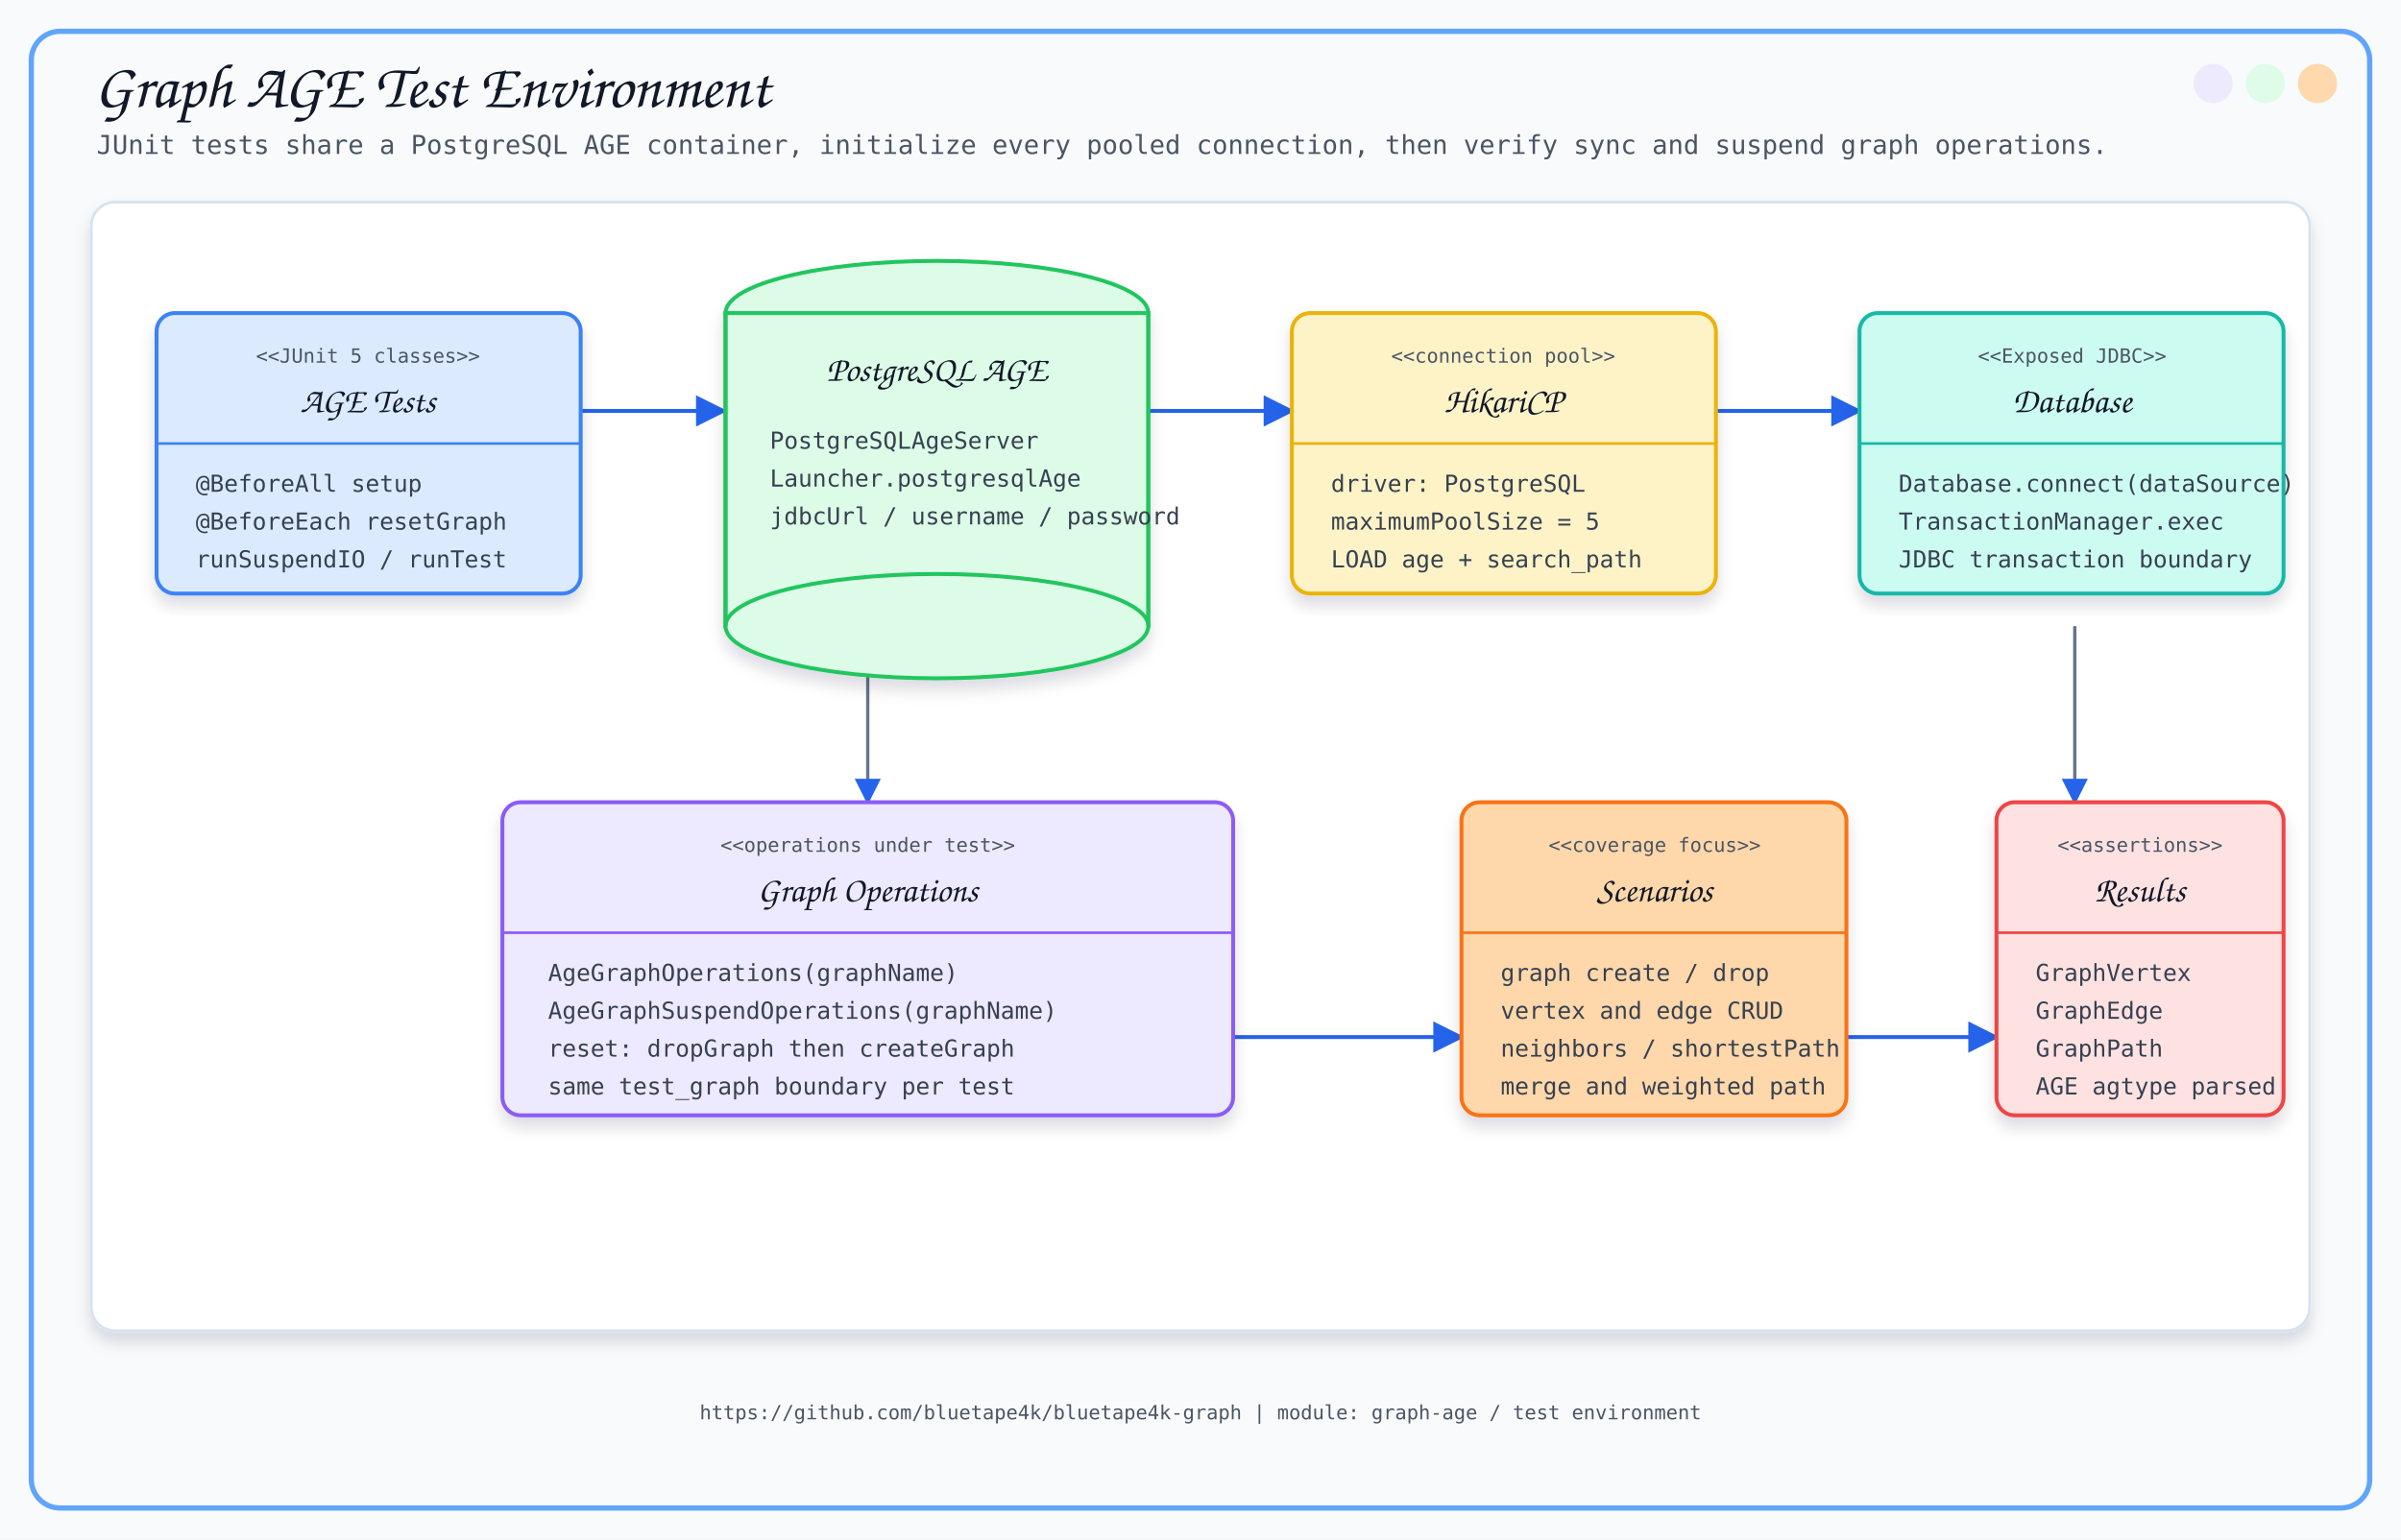
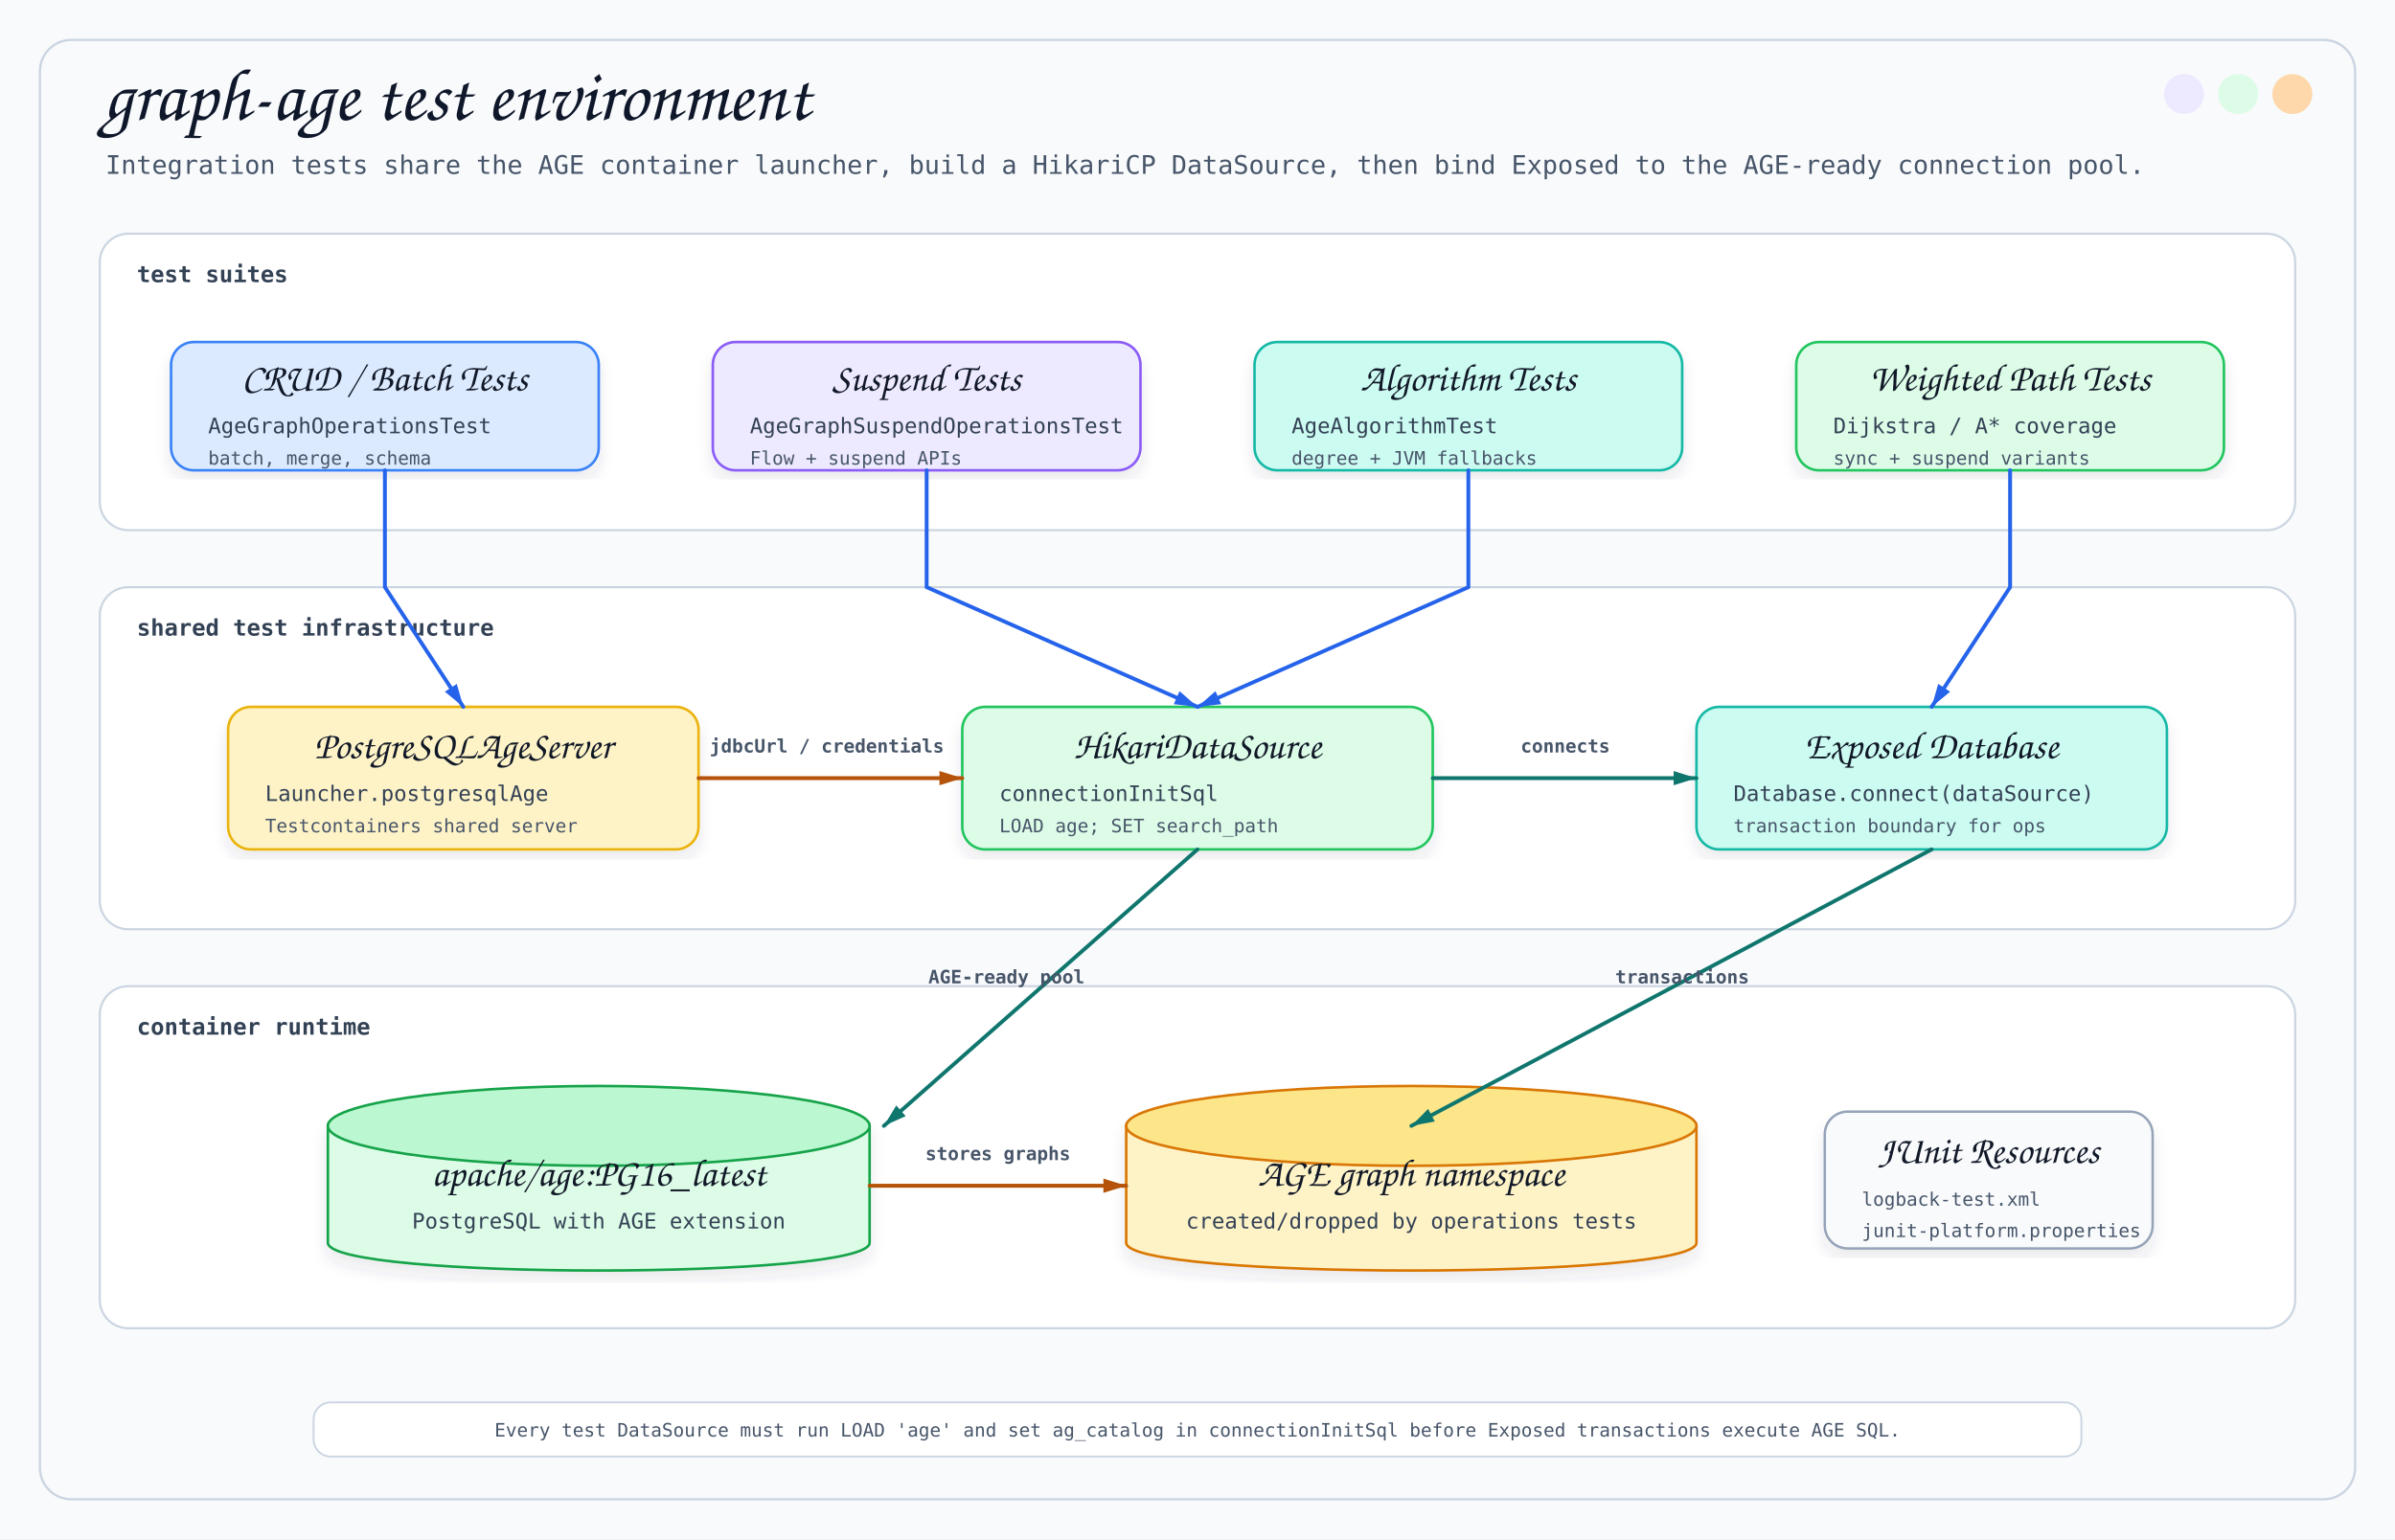
- <svg xmlns="http://www.w3.org/2000/svg" width="1840" height="1180" viewBox="0 0 1840 1180">
+ <svg xmlns="http://www.w3.org/2000/svg" width="1680" height="1080" viewBox="0 0 1680 1080" role="img" aria-labelledby="title desc">
  <defs>
-     <filter id="softShadow" x="-8%" y="-8%" width="116%" height="116%">
-       <feDropShadow dx="0" dy="8" stdDeviation="6" flood-color="#0F172A" flood-opacity="0.14" />
+     <filter id="shadow" x="-5%" y="-5%" width="110%" height="112%">
+       <feDropShadow dx="0" dy="7" stdDeviation="5" flood-color="#334155" flood-opacity="0.10" />
    </filter>
-     <marker id="arrow" viewBox="0 0 10 10" refX="9" refY="5" markerWidth="8" markerHeight="8" orient="auto">
-       <path d="M 0 0 L 10 5 L 0 10 z" fill="#2563EB" />
+     <marker id="arrowBlue" viewBox="0 0 20 14" refX="18" refY="7" markerWidth="20" markerHeight="14" orient="auto" markerUnits="userSpaceOnUse">
+       <path d="M 2 2 L 18 7 L 2 12 Z" fill="#2563EB" />
+     </marker>
+     <marker id="arrowTeal" viewBox="0 0 20 14" refX="18" refY="7" markerWidth="20" markerHeight="14" orient="auto" markerUnits="userSpaceOnUse">
+       <path d="M 2 2 L 18 7 L 2 12 Z" fill="#0F766E" />
+     </marker>
+     <marker id="arrowAmber" viewBox="0 0 20 14" refX="18" refY="7" markerWidth="20" markerHeight="14" orient="auto" markerUnits="userSpaceOnUse">
+       <path d="M 2 2 L 18 7 L 2 12 Z" fill="#B45309" />
    </marker>
  </defs>
  <style>
-     .title { font-family: 'Architects Daughter', cursive; font-size: 48px; fill: #111827; }
-     .subtitle { font-family: 'Comic Mono', monospace; font-size: 20px; fill: #4B5563; }
-     .section { font-family: 'Architects Daughter', cursive; font-size: 27px; fill: #111827; }
-     .small { font-family: 'Comic Mono', monospace; font-size: 18px; fill: #374151; }
-     .tiny { font-family: 'Comic Mono', monospace; font-size: 15px; fill: #4B5563; }
-     .card { filter: url(#softShadow); }
-     .line { stroke: #2563EB; stroke-width: 3; fill: none; marker-end: url(#arrow); }
-     .soft { stroke: #64748B; stroke-width: 2.5; fill: none; marker-end: url(#arrow); }
+     .title { font-family: 'Architects Daughter', cursive; font-size: 52px; fill: #0F172A; }
+     .subtitle { font-family: 'Comic Mono', monospace; font-size: 18px; fill: #475569; }
+     .layerTitle { font-family: 'Comic Mono', monospace; font-size: 16px; font-weight: 700; fill: #334155; }
+     .cardTitle { font-family: 'Architects Daughter', cursive; font-size: 27px; fill: #111827; }
+     .body { font-family: 'Comic Mono', monospace; font-size: 15px; fill: #334155; }
+     .small { font-family: 'Comic Mono', monospace; font-size: 13px; fill: #475569; }
+     .label { font-family: 'Comic Mono', monospace; font-size: 13px; font-weight: 700; fill: #475569; }
+     .layer { fill: #FFFFFF; stroke: #CBD5E1; stroke-width: 1.5; }
+     .card { filter: url(#shadow); }
+     .blue { fill: #DBEAFE; stroke: #3B82F6; stroke-width: 1.8; }
+     .violet { fill: #EDE9FE; stroke: #8B5CF6; stroke-width: 1.8; }
+     .amber { fill: #FEF3C7; stroke: #EAB308; stroke-width: 1.8; }
+     .green { fill: #DCFCE7; stroke: #22C55E; stroke-width: 1.8; }
+     .teal { fill: #CCFBF1; stroke: #14B8A6; stroke-width: 1.8; }
+     .gray { fill: #F8FAFC; stroke: #94A3B8; stroke-width: 1.7; }
+     .lineBlue { fill: none; stroke: #2563EB; stroke-width: 2.7; stroke-linecap: round; stroke-linejoin: round; marker-end: url(#arrowBlue); }
+     .lineTeal { fill: none; stroke: #0F766E; stroke-width: 2.7; stroke-linecap: round; stroke-linejoin: round; marker-end: url(#arrowTeal); }
+     .lineAmber { fill: none; stroke: #B45309; stroke-width: 2.7; stroke-linecap: round; stroke-linejoin: round; marker-end: url(#arrowAmber); }
  </style>
-   <rect x="0" y="0" width="1840" height="1180" fill="#F8FAFC" />
-   <rect x="24" y="24" width="1792" height="1132" rx="22" fill="none" stroke="#60A5FA" stroke-width="4" />
-   <circle cx="1776" cy="64" r="15" fill="#FED7AA" opacity="0.95" />
-   <circle cx="1736" cy="64" r="15" fill="#DCFCE7" opacity="0.95" />
-   <circle cx="1696" cy="64" r="15" fill="#EDE9FE" opacity="0.95" />
-   <text x="72" y="82" class="title">Graph AGE Test Environment</text>
-   <text x="74" y="118" class="subtitle">JUnit tests share a PostgreSQL AGE container, initialize every pooled connection, then verify sync and suspend graph operations.</text>
-   <rect x="70" y="155" width="1700" height="865" rx="18" fill="#FFFFFF" stroke="#D6E2ED" stroke-width="2" filter="url(#softShadow)" />
-   <line x1="445" y1="315" x2="555" y2="315" class="line" />
-   <line x1="880" y1="315" x2="990" y2="315" class="line" />
-   <line x1="1315" y1="315" x2="1425" y2="315" class="line" />
-   <line x1="1590" y1="480" x2="1590" y2="615" class="soft" />
-   <line x1="665" y1="480" x2="665" y2="615" class="soft" />
-   <line x1="945" y1="795" x2="1120" y2="795" class="line" />
-   <line x1="1415" y1="795" x2="1530" y2="795" class="line" />
-   <rect x="120" y="240" width="325" height="215" rx="14" fill="#DBEAFE" stroke="#3B82F6" stroke-width="3" class="card" />
-   <text x="282" y="278" text-anchor="middle" class="tiny">&lt;&lt;JUnit 5 classes&gt;&gt;</text>
-   <text x="282" y="316" text-anchor="middle" class="section">AGE Tests</text>
-   <line x1="120" y1="340" x2="445" y2="340" stroke="#3B82F6" stroke-width="2" />
-   <text x="150" y="377" class="small">@BeforeAll setup</text>
-   <text x="150" y="406" class="small">@BeforeEach resetGraph</text>
-   <text x="150" y="435" class="small">runSuspendIO / runTest</text>
-   <g class="card">
-     <ellipse cx="718" cy="240" rx="162" ry="40" fill="#DCFCE7" stroke="#22C55E" stroke-width="3" />
-     <rect x="556" y="240" width="324" height="240" fill="#DCFCE7" stroke="#22C55E" stroke-width="3" />
-     <ellipse cx="718" cy="480" rx="162" ry="40" fill="#DCFCE7" stroke="#22C55E" stroke-width="3" />
-     <line x1="556" y1="240" x2="556" y2="480" stroke="#22C55E" stroke-width="3" />
-     <line x1="880" y1="240" x2="880" y2="480" stroke="#22C55E" stroke-width="3" />
-   </g>
-   <text x="718" y="292" text-anchor="middle" class="section">PostgreSQL AGE</text>
-   <text x="590" y="344" class="small">PostgreSQLAgeServer</text>
-   <text x="590" y="373" class="small">Launcher.postgresqlAge</text>
-   <text x="590" y="402" class="small">jdbcUrl / username / password</text>
-   <rect x="990" y="240" width="325" height="215" rx="14" fill="#FEF3C7" stroke="#EAB308" stroke-width="3" class="card" />
-   <text x="1152" y="278" text-anchor="middle" class="tiny">&lt;&lt;connection pool&gt;&gt;</text>
-   <text x="1152" y="316" text-anchor="middle" class="section">HikariCP</text>
-   <line x1="990" y1="340" x2="1315" y2="340" stroke="#EAB308" stroke-width="2" />
-   <text x="1020" y="377" class="small">driver: PostgreSQL</text>
-   <text x="1020" y="406" class="small">maximumPoolSize = 5</text>
-   <text x="1020" y="435" class="small">LOAD age + search_path</text>
-   <rect x="1425" y="240" width="325" height="215" rx="14" fill="#CCFBF1" stroke="#14B8A6" stroke-width="3" class="card" />
-   <text x="1588" y="278" text-anchor="middle" class="tiny">&lt;&lt;Exposed JDBC&gt;&gt;</text>
-   <text x="1588" y="316" text-anchor="middle" class="section">Database</text>
-   <line x1="1425" y1="340" x2="1750" y2="340" stroke="#14B8A6" stroke-width="2" />
-   <text x="1455" y="377" class="small">Database.connect(dataSource)</text>
-   <text x="1455" y="406" class="small">TransactionManager.exec</text>
-   <text x="1455" y="435" class="small">JDBC transaction boundary</text>
-   <rect x="385" y="615" width="560" height="240" rx="14" fill="#EDE9FE" stroke="#8B5CF6" stroke-width="3" class="card" />
-   <text x="665" y="653" text-anchor="middle" class="tiny">&lt;&lt;operations under test&gt;&gt;</text>
-   <text x="665" y="691" text-anchor="middle" class="section">Graph Operations</text>
-   <line x1="385" y1="715" x2="945" y2="715" stroke="#8B5CF6" stroke-width="2" />
-   <text x="420" y="752" class="small">AgeGraphOperations(graphName)</text>
-   <text x="420" y="781" class="small">AgeGraphSuspendOperations(graphName)</text>
-   <text x="420" y="810" class="small">reset: dropGraph then createGraph</text>
-   <text x="420" y="839" class="small">same test_graph boundary per test</text>
-   <rect x="1120" y="615" width="295" height="240" rx="14" fill="#FED7AA" stroke="#F97316" stroke-width="3" class="card" />
-   <text x="1268" y="653" text-anchor="middle" class="tiny">&lt;&lt;coverage focus&gt;&gt;</text>
-   <text x="1268" y="691" text-anchor="middle" class="section">Scenarios</text>
-   <line x1="1120" y1="715" x2="1415" y2="715" stroke="#F97316" stroke-width="2" />
-   <text x="1150" y="752" class="small">graph create / drop</text>
-   <text x="1150" y="781" class="small">vertex and edge CRUD</text>
-   <text x="1150" y="810" class="small">neighbors / shortestPath</text>
-   <text x="1150" y="839" class="small">merge and weighted path</text>
-   <rect x="1530" y="615" width="220" height="240" rx="14" fill="#FEE2E2" stroke="#EF4444" stroke-width="3" class="card" />
-   <text x="1640" y="653" text-anchor="middle" class="tiny">&lt;&lt;assertions&gt;&gt;</text>
-   <text x="1640" y="691" text-anchor="middle" class="section">Results</text>
-   <line x1="1530" y1="715" x2="1750" y2="715" stroke="#EF4444" stroke-width="2" />
-   <text x="1560" y="752" class="small">GraphVertex</text>
-   <text x="1560" y="781" class="small">GraphEdge</text>
-   <text x="1560" y="810" class="small">GraphPath</text>
-   <text x="1560" y="839" class="small">AGE agtype parsed</text>
-   <text x="920" y="1088" text-anchor="middle" class="tiny">https://github.com/bluetape4k/bluetape4k-graph | module: graph-age / test environment</text>
+   <rect width="1680" height="1080" fill="#F8FAFC" />
+   <rect x="28" y="28" width="1624" height="1024" rx="22" fill="none" stroke="#CBD5E1" stroke-width="1.6" />
+   <circle cx="1608" cy="66" r="14" fill="#FED7AA" />
+   <circle cx="1570" cy="66" r="14" fill="#DCFCE7" />
+   <circle cx="1532" cy="66" r="14" fill="#EDE9FE" />
+   <text x="72" y="84" class="title">graph-age test environment</text>
+   <text x="74" y="122" class="subtitle">Integration tests share the AGE container launcher, build a HikariCP DataSource, then bind Exposed to the AGE-ready connection pool.</text>
+   <rect x="70" y="164" width="1540" height="208" rx="20" class="layer" />
+   <text x="96" y="198" class="layerTitle">test suites</text>
+   <rect x="120" y="240" width="300" height="90" rx="16" class="blue card" />
+   <text x="270" y="274" text-anchor="middle" class="cardTitle">CRUD / Batch Tests</text>
+   <text x="146" y="304" class="body">AgeGraphOperationsTest</text>
+   <text x="146" y="326" class="small">batch, merge, schema</text>
+   <rect x="500" y="240" width="300" height="90" rx="16" class="violet card" />
+   <text x="650" y="274" text-anchor="middle" class="cardTitle">Suspend Tests</text>
+   <text x="526" y="304" class="body">AgeGraphSuspendOperationsTest</text>
+   <text x="526" y="326" class="small">Flow + suspend APIs</text>
+   <rect x="880" y="240" width="300" height="90" rx="16" class="teal card" />
+   <text x="1030" y="274" text-anchor="middle" class="cardTitle">Algorithm Tests</text>
+   <text x="906" y="304" class="body">AgeAlgorithmTest</text>
+   <text x="906" y="326" class="small">degree + JVM fallbacks</text>
+   <rect x="1260" y="240" width="300" height="90" rx="16" class="green card" />
+   <text x="1410" y="274" text-anchor="middle" class="cardTitle">Weighted Path Tests</text>
+   <text x="1286" y="304" class="body">Dijkstra / A* coverage</text>
+   <text x="1286" y="326" class="small">sync + suspend variants</text>
+   <rect x="70" y="412" width="1540" height="240" rx="20" class="layer" />
+   <text x="96" y="446" class="layerTitle">shared test infrastructure</text>
+   <rect x="160" y="496" width="330" height="100" rx="16" class="amber card" />
+   <text x="325" y="532" text-anchor="middle" class="cardTitle">PostgreSQLAgeServer</text>
+   <text x="186" y="562" class="body">Launcher.postgresqlAge</text>
+   <text x="186" y="584" class="small">Testcontainers shared server</text>
+   <rect x="675" y="496" width="330" height="100" rx="16" class="green card" />
+   <text x="840" y="532" text-anchor="middle" class="cardTitle">HikariDataSource</text>
+   <text x="701" y="562" class="body">connectionInitSql</text>
+   <text x="701" y="584" class="small">LOAD age; SET search_path</text>
+   <rect x="1190" y="496" width="330" height="100" rx="16" class="teal card" />
+   <text x="1355" y="532" text-anchor="middle" class="cardTitle">Exposed Database</text>
+   <text x="1216" y="562" class="body">Database.connect(dataSource)</text>
+   <text x="1216" y="584" class="small">transaction boundary for ops</text>
+   <rect x="70" y="692" width="1540" height="240" rx="20" class="layer" />
+   <text x="96" y="726" class="layerTitle">container runtime</text>
+   <path d="M 230 790            C 230 764, 610 764, 610 790            L 610 872            C 610 898, 230 898, 230 872 Z" fill="#DCFCE7" stroke="#16A34A" stroke-width="1.8" class="card" />
+   <ellipse cx="420" cy="790" rx="190" ry="28" fill="#BBF7D0" stroke="#16A34A" stroke-width="1.8" />
+   <text x="420" y="832" text-anchor="middle" class="cardTitle">apache/age:PG16_latest</text>
+   <text x="420" y="862" text-anchor="middle" class="body">PostgreSQL with AGE extension</text>
+   <path d="M 790 790            C 790 764, 1190 764, 1190 790            L 1190 872            C 1190 898, 790 898, 790 872 Z" fill="#FEF3C7" stroke="#D97706" stroke-width="1.8" class="card" />
+   <ellipse cx="990" cy="790" rx="200" ry="28" fill="#FDE68A" stroke="#D97706" stroke-width="1.8" />
+   <text x="990" y="832" text-anchor="middle" class="cardTitle">AGE graph namespace</text>
+   <text x="990" y="862" text-anchor="middle" class="body">created/dropped by operations tests</text>
+   <rect x="1280" y="780" width="230" height="96" rx="16" class="gray card" />
+   <text x="1395" y="816" text-anchor="middle" class="cardTitle">JUnit Resources</text>
+   <text x="1306" y="846" class="small">logback-test.xml</text>
+   <text x="1306" y="868" class="small">junit-platform.properties</text>
+   <path d="M 270 330 L 270 412 L 325 496" class="lineBlue" />
+   <path d="M 650 330 L 650 412 L 840 496" class="lineBlue" />
+   <path d="M 1030 330 L 1030 412 L 840 496" class="lineBlue" />
+   <path d="M 1410 330 L 1410 412 L 1355 496" class="lineBlue" />
+   <path d="M 490 546 L 675 546" class="lineAmber" />
+   <path d="M 1005 546 L 1190 546" class="lineTeal" />
+   <path d="M 840 596 L 620 790" class="lineTeal" />
+   <path d="M 1355 596 L 990 790" class="lineTeal" />
+   <path d="M 610 832 L 790 832" class="lineAmber" />
+   <text x="580" y="528" text-anchor="middle" class="label">jdbcUrl / credentials</text>
+   <text x="1098" y="528" text-anchor="middle" class="label">connects</text>
+   <text x="706" y="690" text-anchor="middle" class="label">AGE-ready pool</text>
+   <text x="1180" y="690" text-anchor="middle" class="label">transactions</text>
+   <text x="700" y="814" text-anchor="middle" class="label">stores graphs</text>
+   <rect x="220" y="984" width="1240" height="38" rx="12" fill="#FFFFFF" stroke="#CBD5E1" stroke-width="1.3" />
+   <text x="840" y="1008" text-anchor="middle" class="small">Every test DataSource must run LOAD 'age' and set ag_catalog in connectionInitSql before Exposed transactions execute AGE SQL.</text>
</svg>
